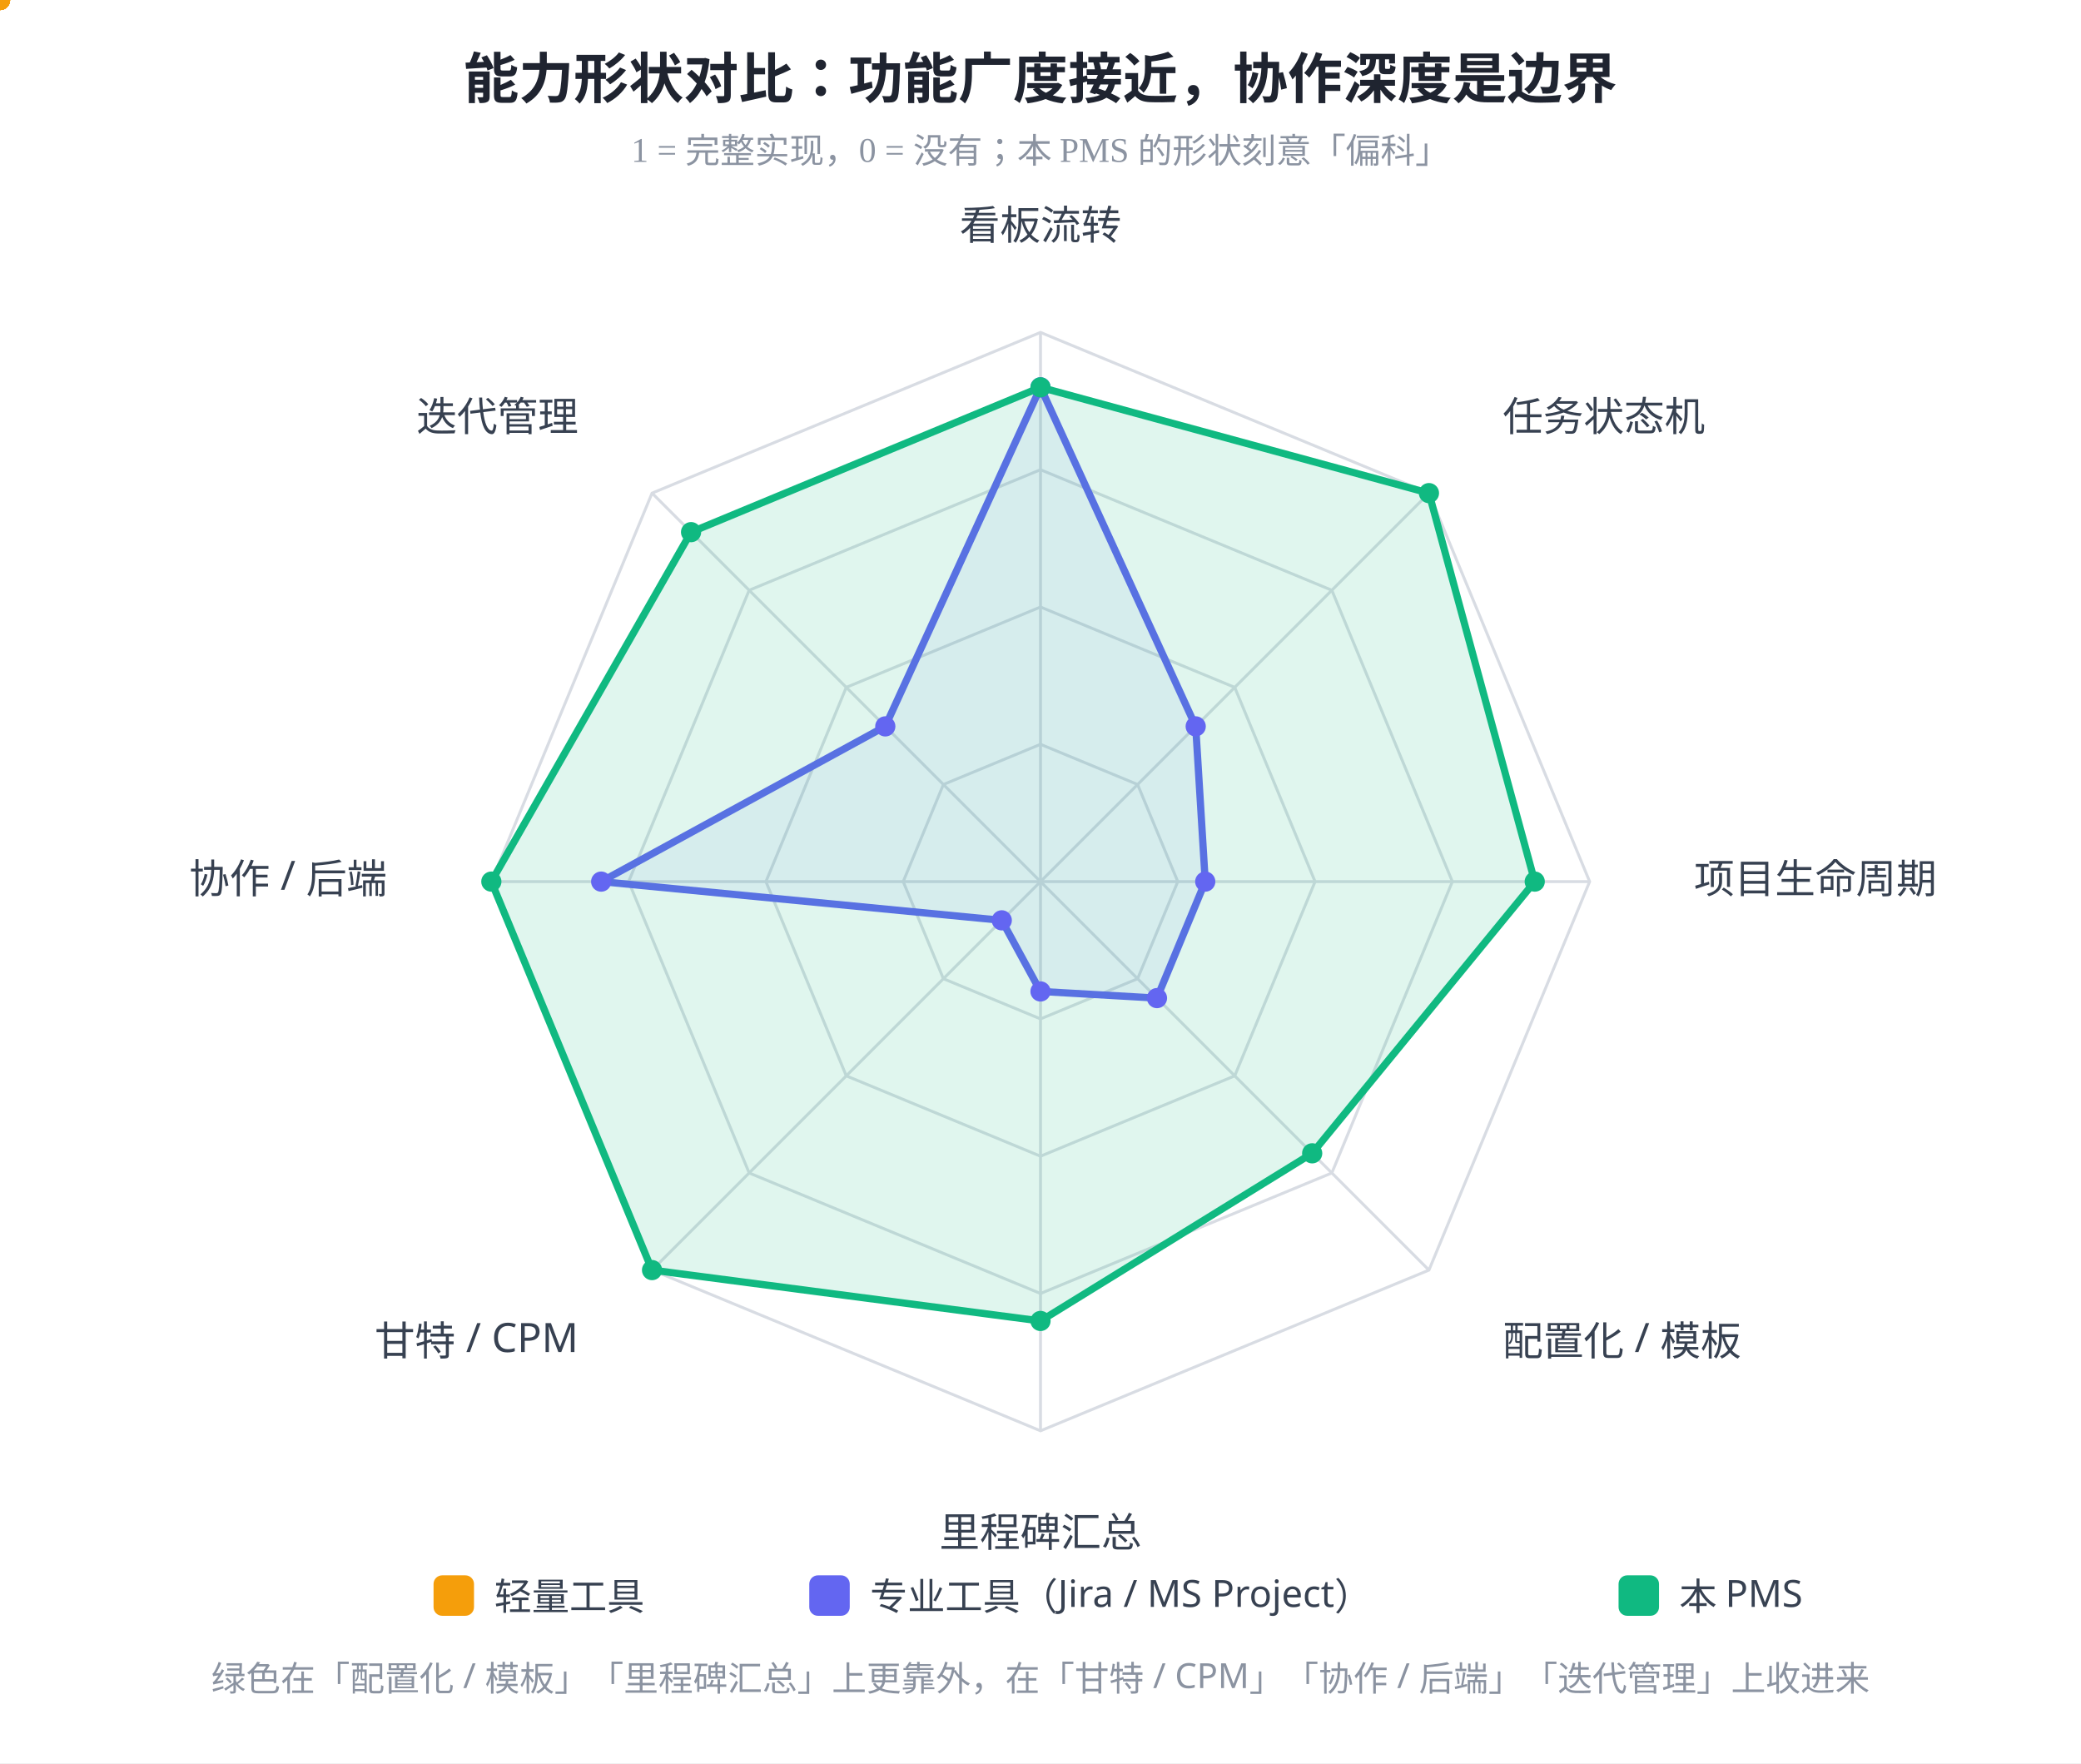
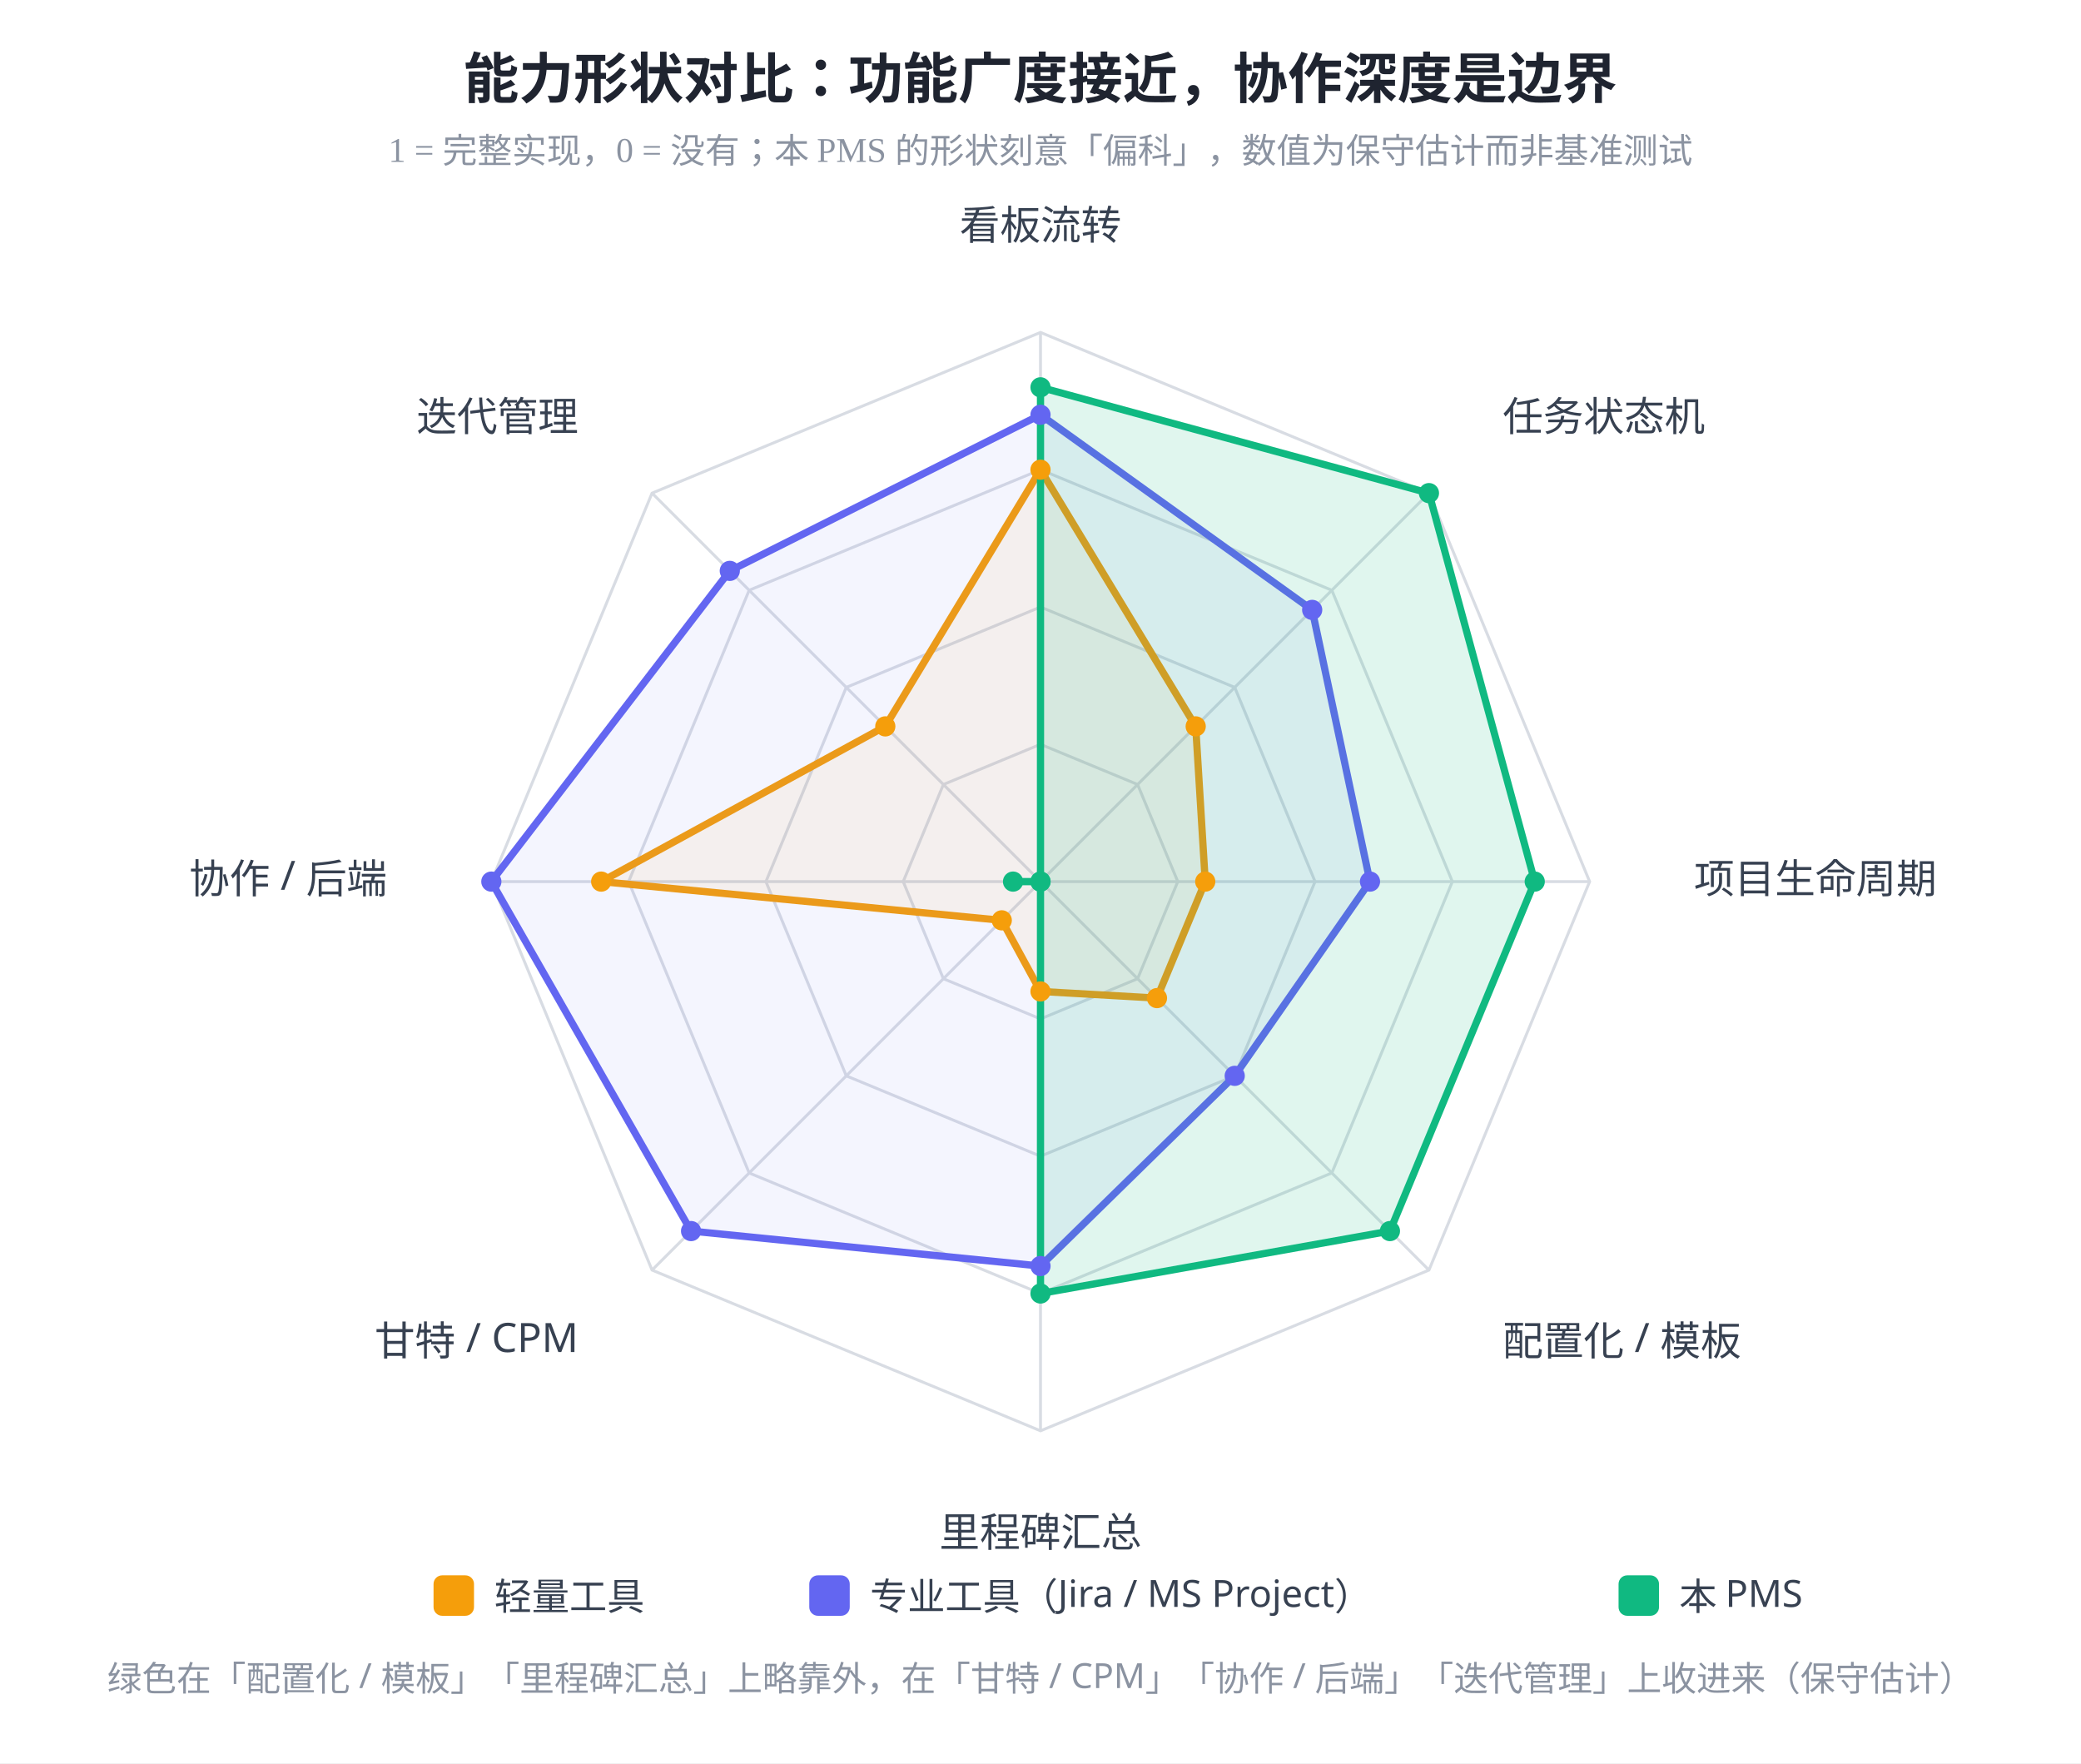
<svg xmlns="http://www.w3.org/2000/svg" viewBox="0 0 720 610" width="720" height="610" role="img" aria-label="PMS 与轻量工具、专业工具的能力形状雷达图">
  <rect width="720" height="610" fill="#ffffff" />
  <text x="360" y="34" text-anchor="middle" font-size="19" font-weight="700" fill="#1f2430">能力形状对比：功能广度接近，协作深度是边界</text>
-   <text x="360" y="56" text-anchor="middle" font-size="12" fill="#8b93a1">1 = 完整实现，0 = 没有；本 PMS 的形状刻意「偏科」</text>
+   <text x="360" y="56" text-anchor="middle" font-size="12" fill="#8b93a1">1 = 完整实现，0 = 没有；本 PMS 的形状刻意「偏科」，数值为保守估计而非基准测试</text>
  <g font-family="Noto Sans SC, PingFang SC, Microsoft YaHei, sans-serif">
    <polygon points="360.0,257.5 393.6,271.4 407.5,305.0 393.6,338.6 360.0,352.5 326.4,338.6 312.5,305.0 326.4,271.4" fill="none" stroke="#d8dce3" stroke-width="1" />
    <polygon points="360.0,210.0 427.2,237.8 455.0,305.0 427.2,372.2 360.0,400.0 292.8,372.2 265.0,305.0 292.8,237.8" fill="none" stroke="#d8dce3" stroke-width="1" />
    <polygon points="360.0,162.5 460.8,204.2 502.5,305.0 460.8,405.8 360.0,447.5 259.2,405.8 217.5,305.0 259.2,204.2" fill="none" stroke="#d8dce3" stroke-width="1" />
    <polygon points="360.0,115.0 494.4,170.6 550.0,305.0 494.4,439.4 360.0,495.0 225.6,439.4 170.0,305.0 225.6,170.6" fill="none" stroke="#d8dce3" stroke-width="1" />
    <line x1="360" y1="305" x2="360.0" y2="115.0" stroke="#d8dce3" stroke-width="1" />
    <line x1="360" y1="305" x2="494.4" y2="170.6" stroke="#d8dce3" stroke-width="1" />
    <line x1="360" y1="305" x2="550.0" y2="305.0" stroke="#d8dce3" stroke-width="1" />
    <line x1="360" y1="305" x2="494.4" y2="439.4" stroke="#d8dce3" stroke-width="1" />
    <line x1="360" y1="305" x2="360.0" y2="495.0" stroke="#d8dce3" stroke-width="1" />
    <line x1="360" y1="305" x2="225.6" y2="439.4" stroke="#d8dce3" stroke-width="1" />
    <line x1="360" y1="305" x2="170.0" y2="305.0" stroke="#d8dce3" stroke-width="1" />
    <line x1="360" y1="305" x2="225.6" y2="170.6" stroke="#d8dce3" stroke-width="1" />
-     <polygon points="360.0,134.0 413.7,251.3 417.0,305.0 400.3,345.3 360.0,343.0 346.6,318.4 208.0,305.0 306.3,251.3" fill="#6366f1" fill-opacity="0.07" stroke="#6366f1" stroke-width="2.5" stroke-linejoin="round" />
-     <polygon points="NaN,NaN NaN,NaN NaN,NaN NaN,NaN NaN,NaN NaN,NaN NaN,NaN NaN,NaN" fill="#f59e0b" fill-opacity="0.07" stroke="#f59e0b" stroke-width="2.5" stroke-linejoin="round" />
-     <polygon points="360.0,134.0 494.4,170.6 531.0,305.0 454.0,399.0 360.0,457.0 225.6,439.4 170.0,305.0 239.1,184.1" fill="#10b981" fill-opacity="0.13" stroke="#10b981" stroke-width="2.5" stroke-linejoin="round" />
-     <circle cx="360.0" cy="134.0" r="3.5" fill="#6366f1" />
-     <circle cx="413.7" cy="251.3" r="3.5" fill="#6366f1" />
-     <circle cx="417.0" cy="305.0" r="3.5" fill="#6366f1" />
-     <circle cx="400.3" cy="345.3" r="3.5" fill="#6366f1" />
-     <circle cx="360.0" cy="343.0" r="3.5" fill="#6366f1" />
-     <circle cx="346.6" cy="318.4" r="3.5" fill="#6366f1" />
-     <circle cx="208.0" cy="305.0" r="3.5" fill="#6366f1" />
-     <circle cx="306.3" cy="251.3" r="3.5" fill="#6366f1" />
-     <circle cx="NaN" cy="NaN" r="3.5" fill="#f59e0b" />
-     <circle cx="NaN" cy="NaN" r="3.5" fill="#f59e0b" />
-     <circle cx="NaN" cy="NaN" r="3.5" fill="#f59e0b" />
-     <circle cx="NaN" cy="NaN" r="3.5" fill="#f59e0b" />
-     <circle cx="NaN" cy="NaN" r="3.5" fill="#f59e0b" />
-     <circle cx="NaN" cy="NaN" r="3.5" fill="#f59e0b" />
-     <circle cx="NaN" cy="NaN" r="3.5" fill="#f59e0b" />
-     <circle cx="NaN" cy="NaN" r="3.5" fill="#f59e0b" />
+     <polygon points="360.0,162.5 413.7,251.3 417.0,305.0 400.3,345.3 360.0,343.0 346.6,318.4 208.0,305.0 306.3,251.3" fill="#f59e0b" fill-opacity="0.07" stroke="#f59e0b" stroke-width="2.5" stroke-linejoin="round" />
+     <polygon points="360.0,143.5 454.0,211.0 474.0,305.0 427.2,372.2 360.0,438.0 239.1,425.9 170.0,305.0 252.5,197.5" fill="#6366f1" fill-opacity="0.07" stroke="#6366f1" stroke-width="2.5" stroke-linejoin="round" />
+     <polygon points="360.0,134.0 494.4,170.6 531.0,305.0 480.9,425.9 360.0,447.5 360.0,305.0 350.5,305.0 360.0,305.0" fill="#10b981" fill-opacity="0.13" stroke="#10b981" stroke-width="2.5" stroke-linejoin="round" />
+     <circle cx="360.0" cy="162.5" r="3.5" fill="#f59e0b" />
+     <circle cx="413.7" cy="251.3" r="3.5" fill="#f59e0b" />
+     <circle cx="417.0" cy="305.0" r="3.5" fill="#f59e0b" />
+     <circle cx="400.3" cy="345.3" r="3.5" fill="#f59e0b" />
+     <circle cx="360.0" cy="343.0" r="3.5" fill="#f59e0b" />
+     <circle cx="346.6" cy="318.4" r="3.5" fill="#f59e0b" />
+     <circle cx="208.0" cy="305.0" r="3.5" fill="#f59e0b" />
+     <circle cx="306.3" cy="251.3" r="3.5" fill="#f59e0b" />
+     <circle cx="360.0" cy="143.5" r="3.5" fill="#6366f1" />
+     <circle cx="454.0" cy="211.0" r="3.5" fill="#6366f1" />
+     <circle cx="474.0" cy="305.0" r="3.5" fill="#6366f1" />
+     <circle cx="427.2" cy="372.2" r="3.5" fill="#6366f1" />
+     <circle cx="360.0" cy="438.0" r="3.5" fill="#6366f1" />
+     <circle cx="239.1" cy="425.9" r="3.5" fill="#6366f1" />
+     <circle cx="170.0" cy="305.0" r="3.5" fill="#6366f1" />
+     <circle cx="252.5" cy="197.5" r="3.5" fill="#6366f1" />
    <circle cx="360.0" cy="134.0" r="3.5" fill="#10b981" />
    <circle cx="494.4" cy="170.6" r="3.5" fill="#10b981" />
    <circle cx="531.0" cy="305.0" r="3.5" fill="#10b981" />
-     <circle cx="454.0" cy="399.0" r="3.5" fill="#10b981" />
-     <circle cx="360.0" cy="457.0" r="3.5" fill="#10b981" />
-     <circle cx="225.6" cy="439.4" r="3.5" fill="#10b981" />
-     <circle cx="170.0" cy="305.0" r="3.5" fill="#10b981" />
-     <circle cx="239.1" cy="184.1" r="3.5" fill="#10b981" />
+     <circle cx="480.9" cy="425.9" r="3.5" fill="#10b981" />
+     <circle cx="360.0" cy="447.5" r="3.5" fill="#10b981" />
+     <circle cx="360.0" cy="305.0" r="3.5" fill="#10b981" />
+     <circle cx="350.5" cy="305.0" r="3.5" fill="#10b981" />
+     <circle cx="360.0" cy="305.0" r="3.5" fill="#10b981" />
    <text x="360.0" y="82.9" text-anchor="middle" font-size="14" fill="#374151">看板流转</text>
    <text x="519.9" y="149.1" text-anchor="start" font-size="14" fill="#374151">任务状态机</text>
    <text x="586.1" y="309.0" text-anchor="start" font-size="14" fill="#374151">项目生命周期</text>
    <text x="519.9" y="468.9" text-anchor="start" font-size="14" fill="#374151">配置化 / 模板</text>
    <text x="360.0" y="535.1" text-anchor="middle" font-size="14" fill="#374151">里程碑汇总</text>
    <text x="200.1" y="468.9" text-anchor="end" font-size="14" fill="#374151">甘特 / CPM</text>
    <text x="133.9" y="309.0" text-anchor="end" font-size="14" fill="#374151">协作 / 后端</text>
    <text x="200.1" y="149.1" text-anchor="end" font-size="14" fill="#374151">迭代管理</text>
    <g transform="translate(150,545)">
      <rect x="0" y="0" width="14" height="14" rx="3" fill="#f59e0b" />
      <text x="21" y="12" font-size="13" fill="#374151">轻量工具</text>
      <rect x="130" y="0" width="14" height="14" rx="3" fill="#6366f1" />
      <text x="151" y="12" font-size="13" fill="#374151">专业工具（Jira / MS Project）</text>
      <rect x="410" y="0" width="14" height="14" rx="3" fill="#10b981" />
      <text x="431" y="12" font-size="13" fill="#374151">本 PMS</text>
    </g>
-     <text x="360" y="585" text-anchor="middle" font-size="12" fill="#8b93a1">绿色在「配置化 / 模板」「里程碑汇总」上更靠外，在「甘特 / CPM」「协作 / 后端」「迭代管理」上收进来</text>
+     <text x="360" y="585" text-anchor="middle" font-size="12" fill="#8b93a1">绿色在「配置化 / 模板」「里程碑汇总」上略靠外，在「甘特 / CPM」「协作 / 后端」「迭代管理」上收进来（保守估计）</text>
  </g>
</svg>
